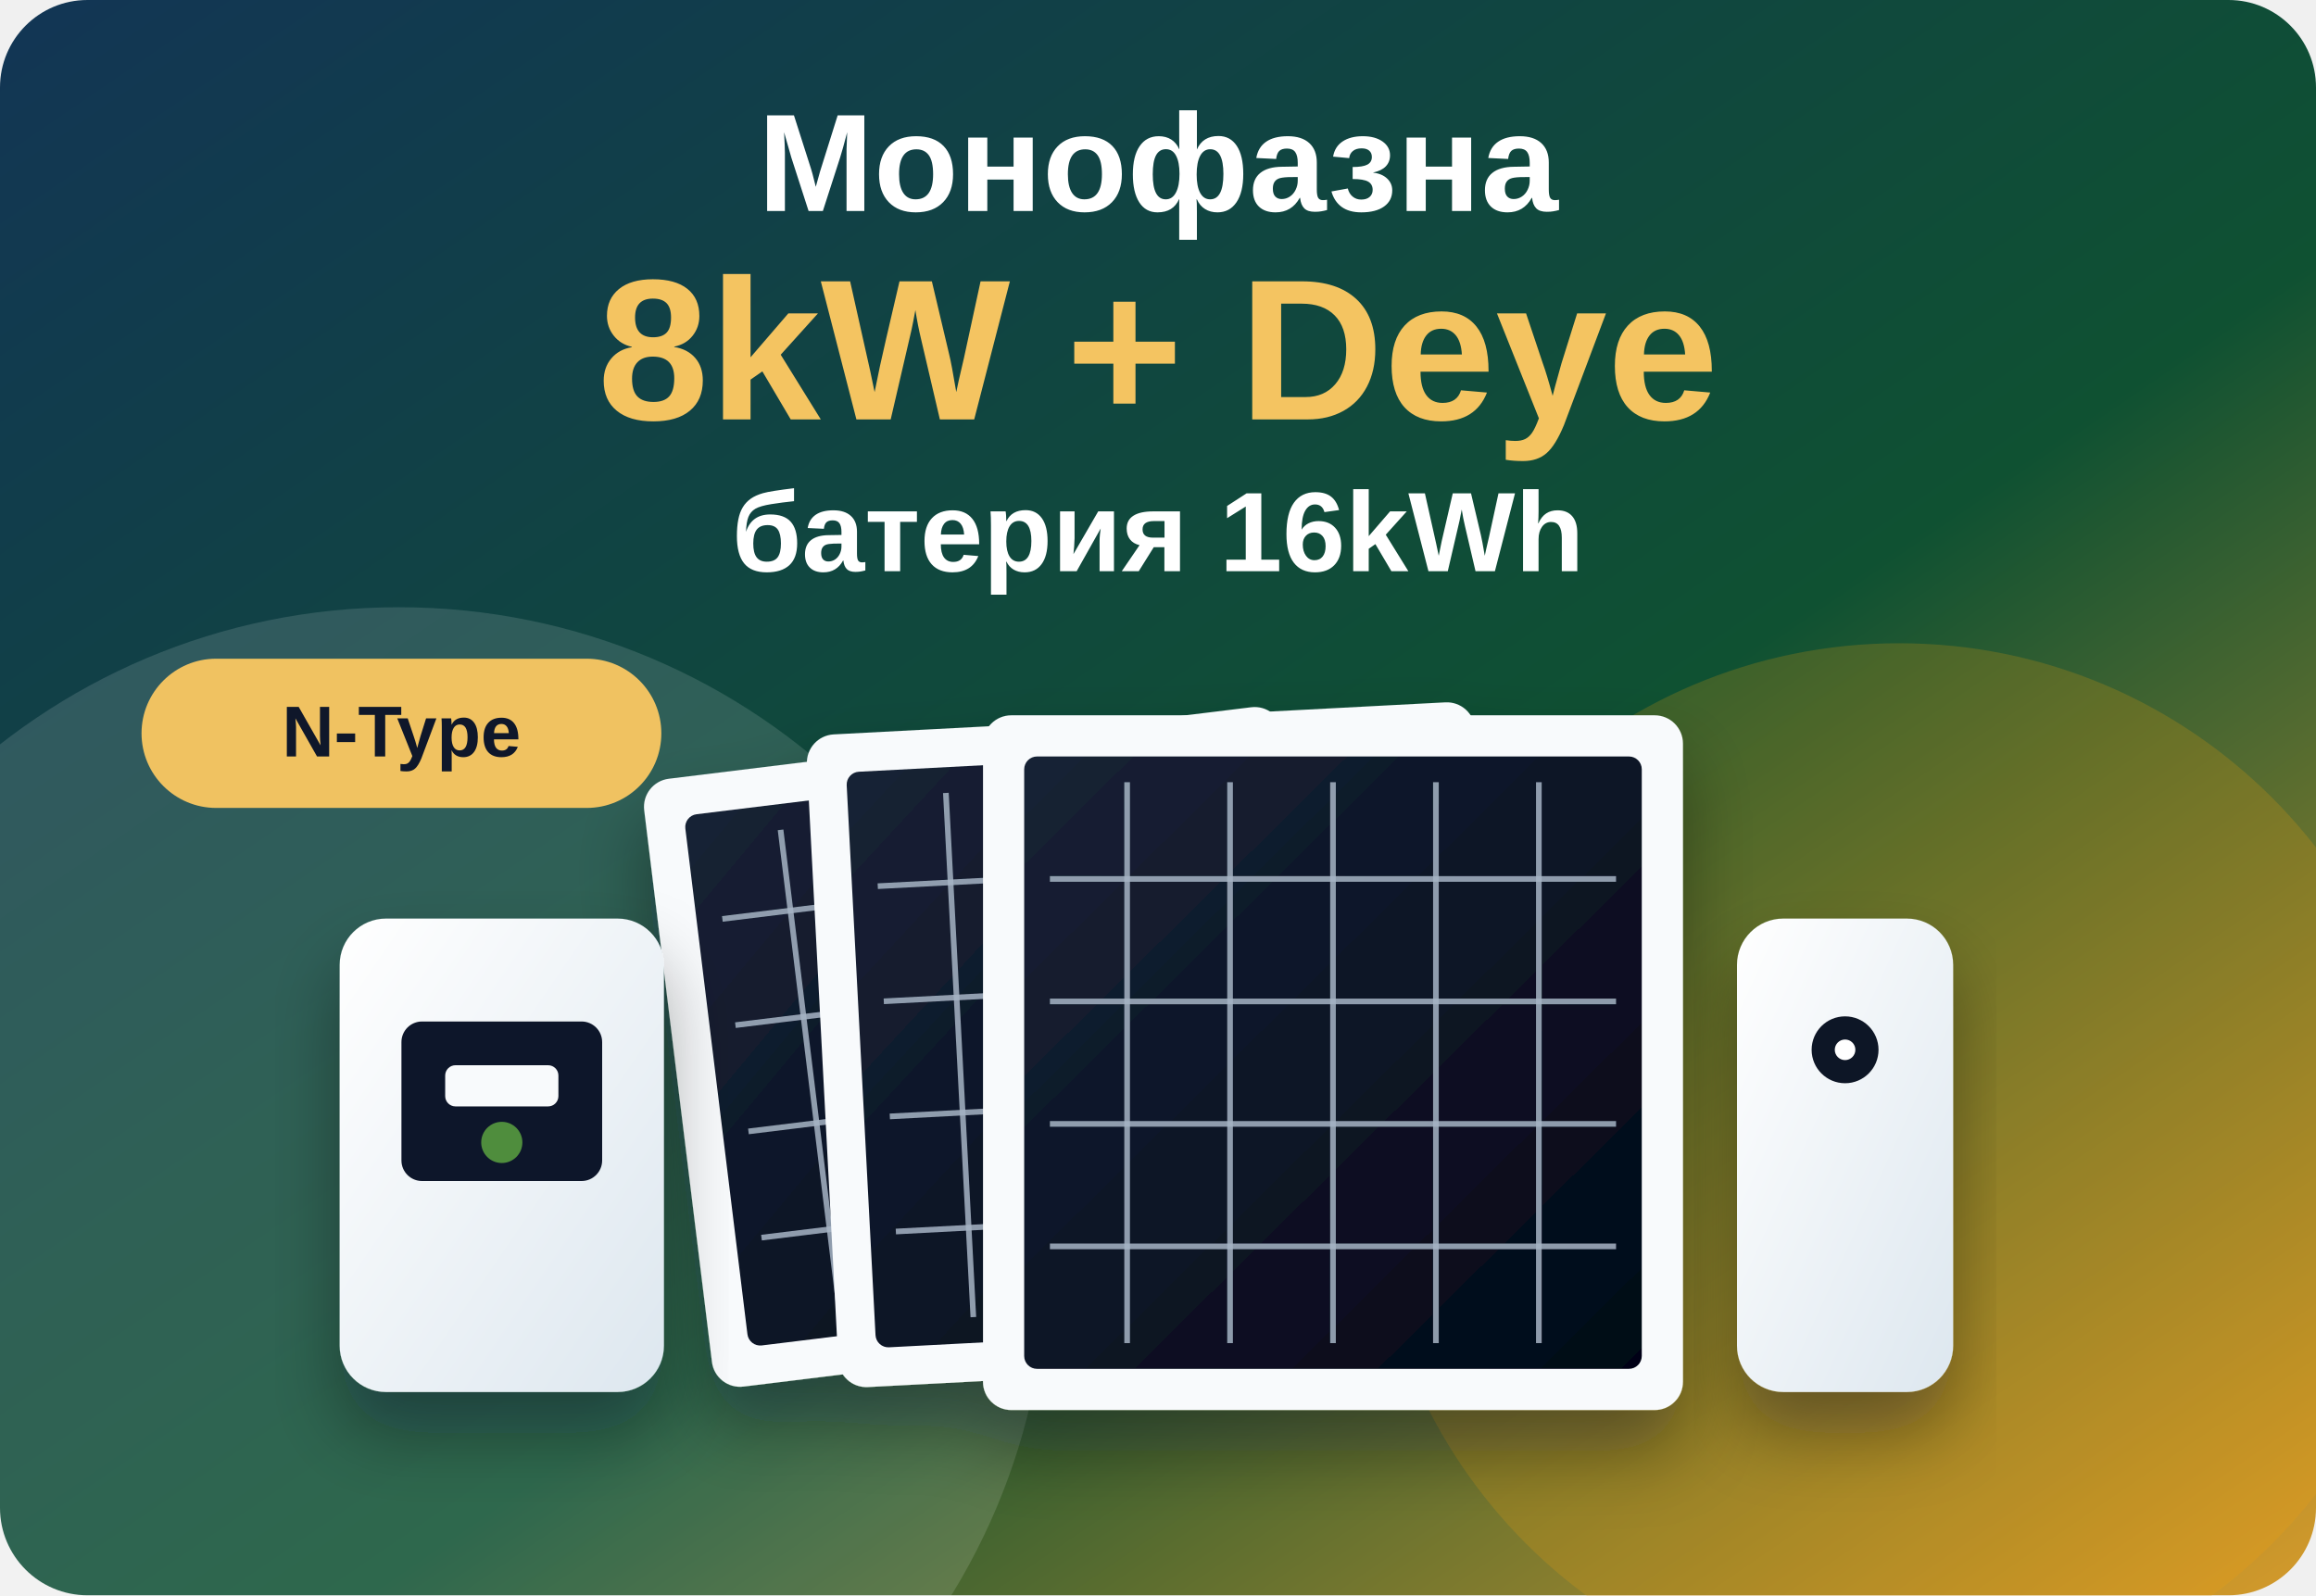
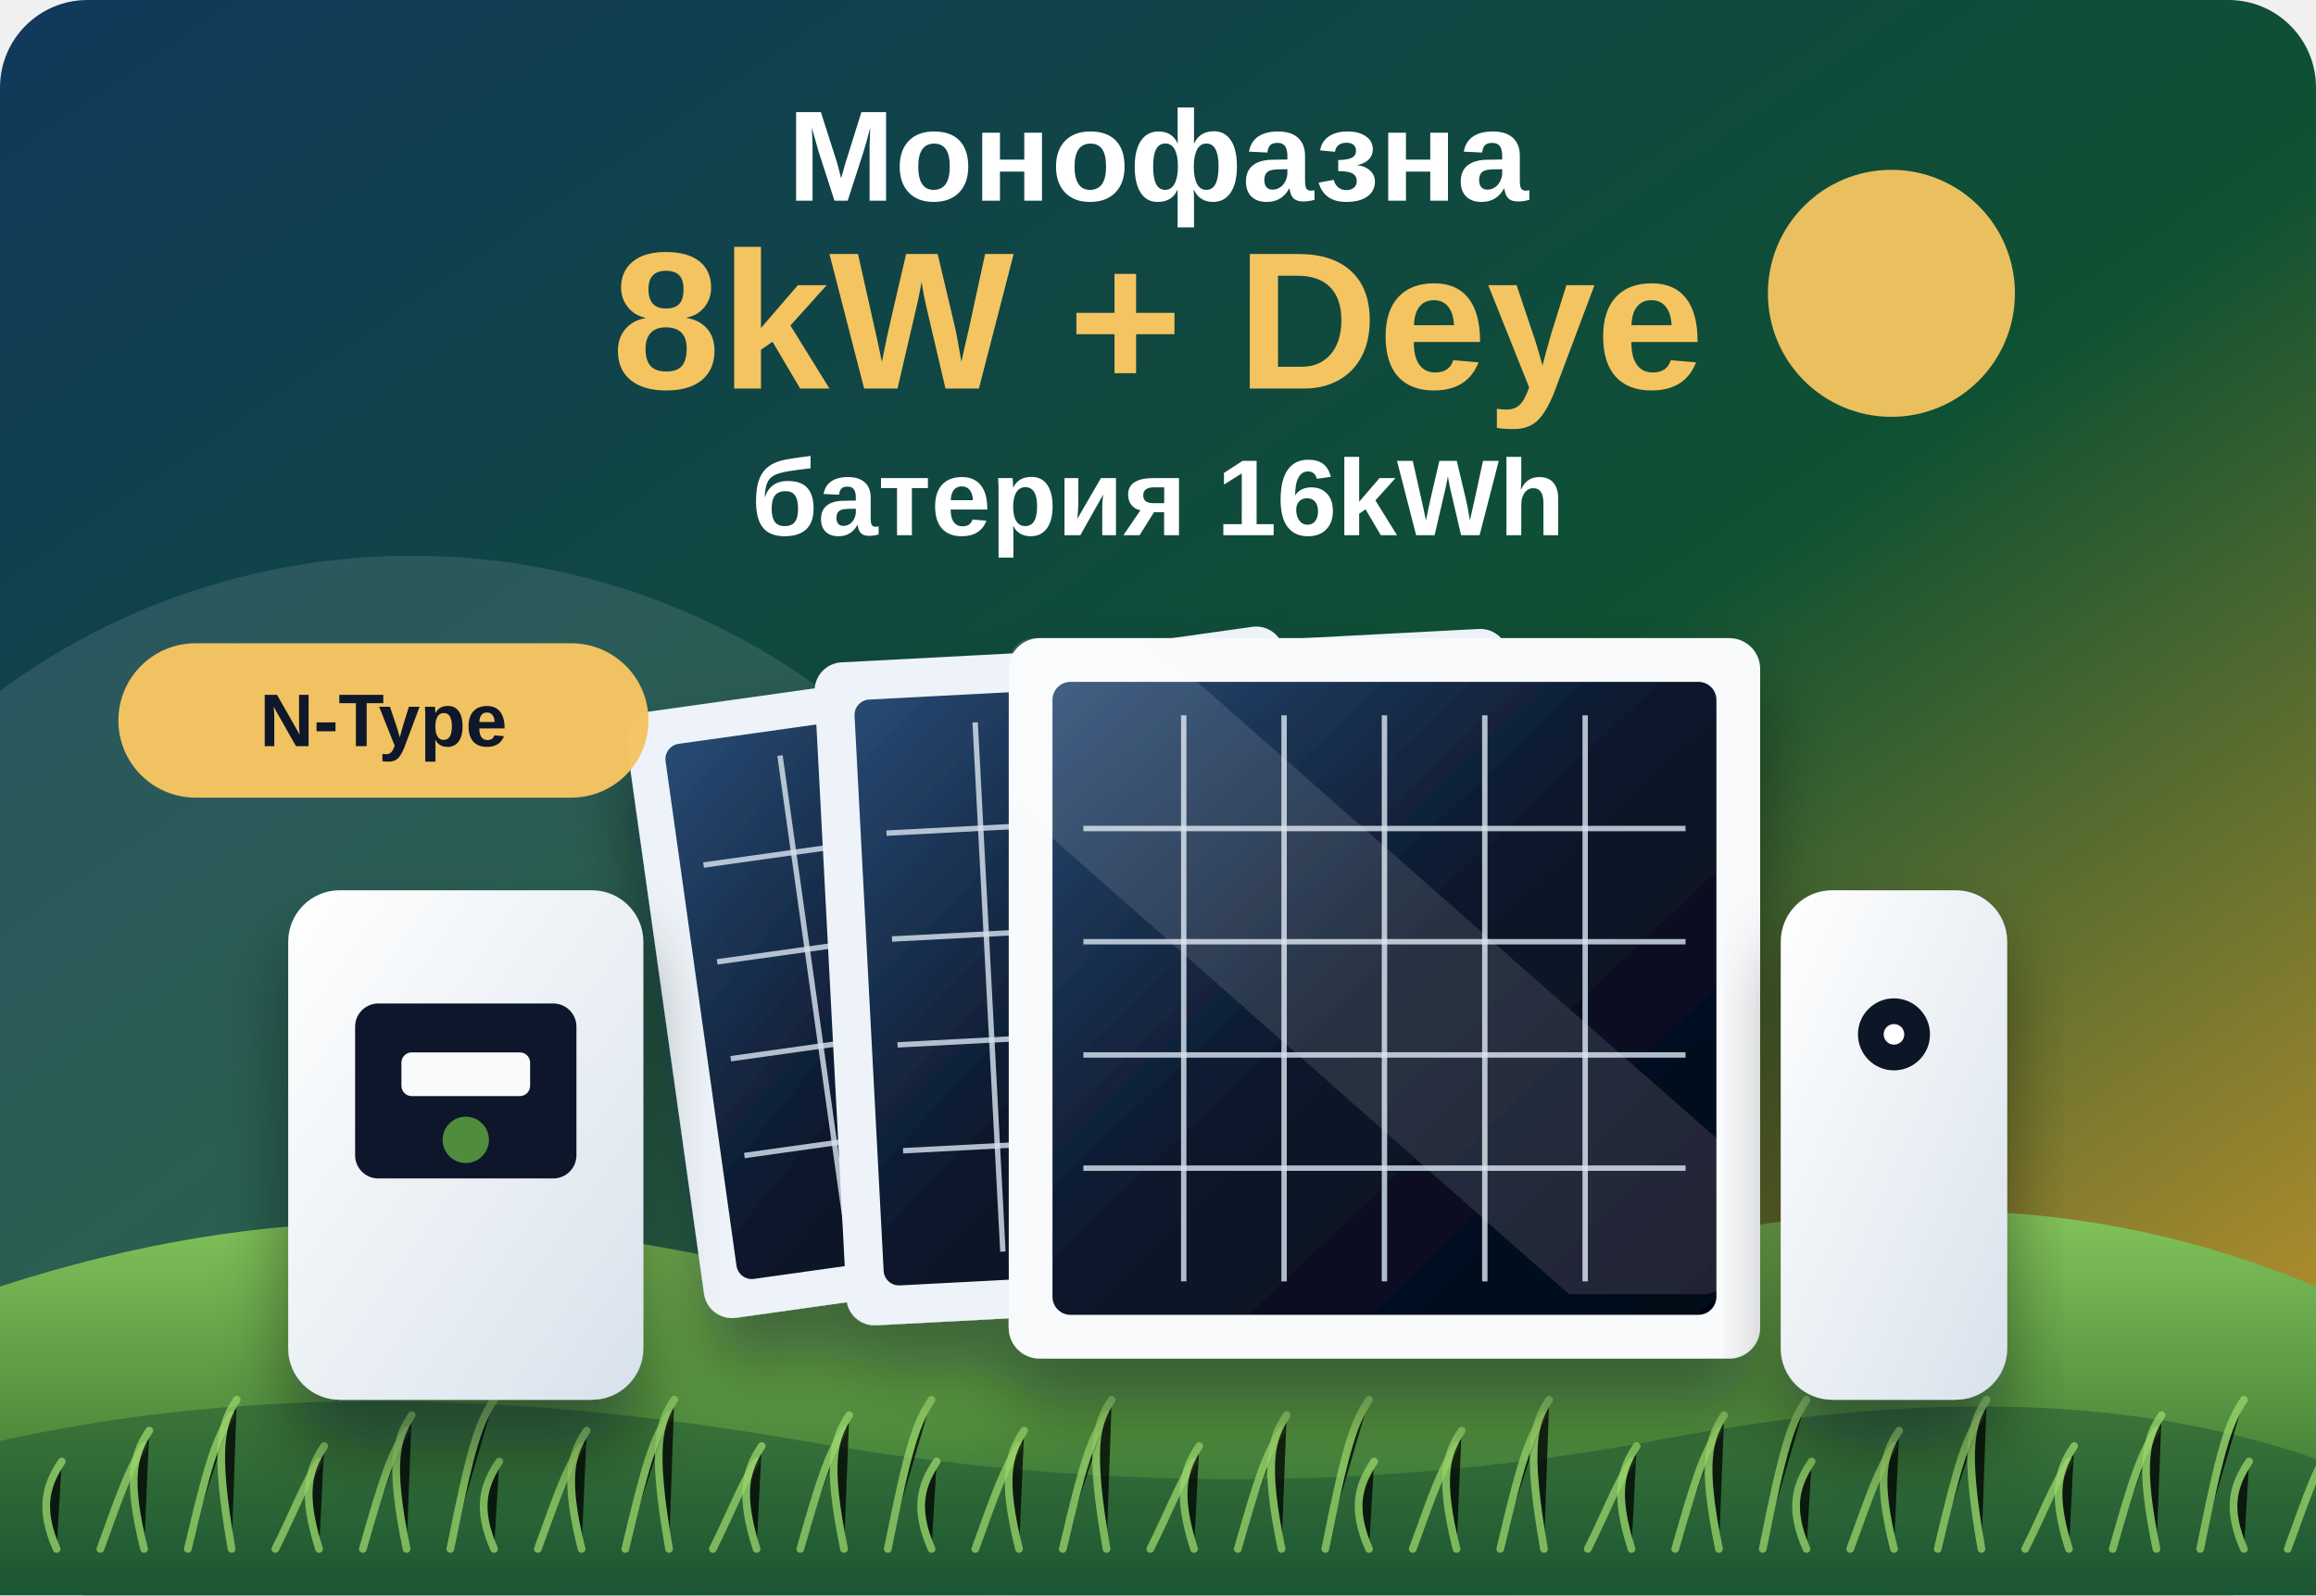
<svg xmlns="http://www.w3.org/2000/svg" width="900" height="620" viewBox="0 0 900 620" role="img" aria-label="Монофазна 8kW Deye 16kWh">
  <defs>
-     <linearGradient id="bg" x1="0" y1="0" x2="1" y2="1">
-       <stop offset="0" stop-color="#123555" />
-       <stop offset=".58" stop-color="#0F5132" />
+     <linearGradient id="sky" x1="0" y1="0" x2="1" y2="1">
+       <stop offset="0" stop-color="#11385C" />
+       <stop offset=".55" stop-color="#0F5132" />
      <stop offset="1" stop-color="#D79B2B" />
    </linearGradient>
-     <linearGradient id="panel" x1="0" y1="0" x2="1" y2="1">
-       <stop offset="0" stop-color="#172235" />
+     <linearGradient id="glass" x1="0" y1="0" x2="1" y2="1">
+       <stop offset="0" stop-color="#284A74" />
+       <stop offset=".48" stop-color="#0B172A" />
      <stop offset="1" stop-color="#020617" />
    </linearGradient>
    <linearGradient id="device" x1="0" y1="0" x2="1" y2="1">
      <stop offset="0" stop-color="#FFFFFF" />
-       <stop offset="1" stop-color="#DDE7EF" />
+       <stop offset="1" stop-color="#D8E2EC" />
    </linearGradient>
-     <filter id="shadow" x="-20%" y="-20%" width="140%" height="150%">
-       <feDropShadow dx="0" dy="16" stdDeviation="14" flood-color="#020617" flood-opacity=".36" />
+     <linearGradient id="grass" x1="0" y1="0" x2="0" y2="1">
+       <stop offset="0" stop-color="#83C35A" />
+       <stop offset=".58" stop-color="#4F8D3D" />
+       <stop offset="1" stop-color="#1D5B35" />
+     </linearGradient>
+     <filter id="shadow" x="-25%" y="-25%" width="150%" height="160%">
+       <feDropShadow dx="0" dy="18" stdDeviation="14" flood-color="#020617" flood-opacity=".42" />
    </filter>
+     <clipPath id="shineClip">
+       <rect x="0" y="0" width="280" height="255" rx="10" />
+     </clipPath>
  </defs>
-   <rect width="900" height="620" rx="34" fill="url(#bg)" />
-   <circle cx="155" cy="488" r="252" fill="#FFFFFF" opacity=".13" />
-   <circle cx="738" cy="455" r="205" fill="#F59E0B" opacity=".2" />
+   <rect width="900" height="620" rx="34" fill="url(#sky)" />
+   <circle cx="735" cy="114" r="48" fill="#F4C461" opacity=".95">
+     <animate attributeName="opacity" values=".78;.98;.78" dur="4.8s" repeatCount="indefinite" />
+   </circle>
+   <circle cx="160" cy="486" r="270" fill="#FFFFFF" opacity=".11" />
+   <path class="offer-grass" d="M0 500c105 -34 194 -31 302 -6 112 26 205 27 317 -4 102 -28 193 -27 281 10v120H0z" fill="url(#grass)" />
+   <path class="offer-grass" d="M0 560c104 -23 208 -18 312 0 114 20 226 20 336 -1 101 -19 183 -16 252 8v53H0z" fill="#184D31" opacity=".45" />
+   <path d="M22 602c-7 -16 -4 -25 2 -34" stroke="#9BD56B" stroke-width="3" stroke-linecap="round" opacity=".75" />
+   <path d="M39 602c8 -22 11 -31 17 -40" stroke="#9BD56B" stroke-width="3" stroke-linecap="round" opacity=".75" />
+   <path d="M56 602c-7 -28 -4 -37 2 -46" stroke="#9BD56B" stroke-width="3" stroke-linecap="round" opacity=".75" />
+   <path d="M73 602c8 -34 11 -43 17 -52" stroke="#9BD56B" stroke-width="3" stroke-linecap="round" opacity=".75" />
+   <path d="M90 602c-7 -40 -4 -49 2 -58" stroke="#9BD56B" stroke-width="3" stroke-linecap="round" opacity=".75" />
+   <path d="M107 602c8 -16 11 -25 17 -34" stroke="#9BD56B" stroke-width="3" stroke-linecap="round" opacity=".75" />
+   <path d="M124 602c-7 -22 -4 -31 2 -40" stroke="#9BD56B" stroke-width="3" stroke-linecap="round" opacity=".75" />
+   <path d="M141 602c8 -28 11 -37 17 -46" stroke="#9BD56B" stroke-width="3" stroke-linecap="round" opacity=".75" />
+   <path d="M158 602c-7 -34 -4 -43 2 -52" stroke="#9BD56B" stroke-width="3" stroke-linecap="round" opacity=".75" />
+   <path d="M175 602c8 -40 11 -49 17 -58" stroke="#9BD56B" stroke-width="3" stroke-linecap="round" opacity=".75" />
+   <path d="M192 602c-7 -16 -4 -25 2 -34" stroke="#9BD56B" stroke-width="3" stroke-linecap="round" opacity=".75" />
+   <path d="M209 602c8 -22 11 -31 17 -40" stroke="#9BD56B" stroke-width="3" stroke-linecap="round" opacity=".75" />
+   <path d="M226 602c-7 -28 -4 -37 2 -46" stroke="#9BD56B" stroke-width="3" stroke-linecap="round" opacity=".75" />
+   <path d="M243 602c8 -34 11 -43 17 -52" stroke="#9BD56B" stroke-width="3" stroke-linecap="round" opacity=".75" />
+   <path d="M260 602c-7 -40 -4 -49 2 -58" stroke="#9BD56B" stroke-width="3" stroke-linecap="round" opacity=".75" />
+   <path d="M277 602c8 -16 11 -25 17 -34" stroke="#9BD56B" stroke-width="3" stroke-linecap="round" opacity=".75" />
+   <path d="M294 602c-7 -22 -4 -31 2 -40" stroke="#9BD56B" stroke-width="3" stroke-linecap="round" opacity=".75" />
+   <path d="M311 602c8 -28 11 -37 17 -46" stroke="#9BD56B" stroke-width="3" stroke-linecap="round" opacity=".75" />
+   <path d="M328 602c-7 -34 -4 -43 2 -52" stroke="#9BD56B" stroke-width="3" stroke-linecap="round" opacity=".75" />
+   <path d="M345 602c8 -40 11 -49 17 -58" stroke="#9BD56B" stroke-width="3" stroke-linecap="round" opacity=".75" />
+   <path d="M362 602c-7 -16 -4 -25 2 -34" stroke="#9BD56B" stroke-width="3" stroke-linecap="round" opacity=".75" />
+   <path d="M379 602c8 -22 11 -31 17 -40" stroke="#9BD56B" stroke-width="3" stroke-linecap="round" opacity=".75" />
+   <path d="M396 602c-7 -28 -4 -37 2 -46" stroke="#9BD56B" stroke-width="3" stroke-linecap="round" opacity=".75" />
+   <path d="M413 602c8 -34 11 -43 17 -52" stroke="#9BD56B" stroke-width="3" stroke-linecap="round" opacity=".75" />
+   <path d="M430 602c-7 -40 -4 -49 2 -58" stroke="#9BD56B" stroke-width="3" stroke-linecap="round" opacity=".75" />
+   <path d="M447 602c8 -16 11 -25 17 -34" stroke="#9BD56B" stroke-width="3" stroke-linecap="round" opacity=".75" />
+   <path d="M464 602c-7 -22 -4 -31 2 -40" stroke="#9BD56B" stroke-width="3" stroke-linecap="round" opacity=".75" />
+   <path d="M481 602c8 -28 11 -37 17 -46" stroke="#9BD56B" stroke-width="3" stroke-linecap="round" opacity=".75" />
+   <path d="M498 602c-7 -34 -4 -43 2 -52" stroke="#9BD56B" stroke-width="3" stroke-linecap="round" opacity=".75" />
+   <path d="M515 602c8 -40 11 -49 17 -58" stroke="#9BD56B" stroke-width="3" stroke-linecap="round" opacity=".75" />
+   <path d="M532 602c-7 -16 -4 -25 2 -34" stroke="#9BD56B" stroke-width="3" stroke-linecap="round" opacity=".75" />
+   <path d="M549 602c8 -22 11 -31 17 -40" stroke="#9BD56B" stroke-width="3" stroke-linecap="round" opacity=".75" />
+   <path d="M566 602c-7 -28 -4 -37 2 -46" stroke="#9BD56B" stroke-width="3" stroke-linecap="round" opacity=".75" />
+   <path d="M583 602c8 -34 11 -43 17 -52" stroke="#9BD56B" stroke-width="3" stroke-linecap="round" opacity=".75" />
+   <path d="M600 602c-7 -40 -4 -49 2 -58" stroke="#9BD56B" stroke-width="3" stroke-linecap="round" opacity=".75" />
+   <path d="M617 602c8 -16 11 -25 17 -34" stroke="#9BD56B" stroke-width="3" stroke-linecap="round" opacity=".75" />
+   <path d="M634 602c-7 -22 -4 -31 2 -40" stroke="#9BD56B" stroke-width="3" stroke-linecap="round" opacity=".75" />
+   <path d="M651 602c8 -28 11 -37 17 -46" stroke="#9BD56B" stroke-width="3" stroke-linecap="round" opacity=".75" />
+   <path d="M668 602c-7 -34 -4 -43 2 -52" stroke="#9BD56B" stroke-width="3" stroke-linecap="round" opacity=".75" />
+   <path d="M685 602c8 -40 11 -49 17 -58" stroke="#9BD56B" stroke-width="3" stroke-linecap="round" opacity=".75" />
+   <path d="M702 602c-7 -16 -4 -25 2 -34" stroke="#9BD56B" stroke-width="3" stroke-linecap="round" opacity=".75" />
+   <path d="M719 602c8 -22 11 -31 17 -40" stroke="#9BD56B" stroke-width="3" stroke-linecap="round" opacity=".75" />
+   <path d="M736 602c-7 -28 -4 -37 2 -46" stroke="#9BD56B" stroke-width="3" stroke-linecap="round" opacity=".75" />
+   <path d="M753 602c8 -34 11 -43 17 -52" stroke="#9BD56B" stroke-width="3" stroke-linecap="round" opacity=".75" />
+   <path d="M770 602c-7 -40 -4 -49 2 -58" stroke="#9BD56B" stroke-width="3" stroke-linecap="round" opacity=".75" />
+   <path d="M787 602c8 -16 11 -25 17 -34" stroke="#9BD56B" stroke-width="3" stroke-linecap="round" opacity=".75" />
+   <path d="M804 602c-7 -22 -4 -31 2 -40" stroke="#9BD56B" stroke-width="3" stroke-linecap="round" opacity=".75" />
+   <path d="M821 602c8 -28 11 -37 17 -46" stroke="#9BD56B" stroke-width="3" stroke-linecap="round" opacity=".75" />
+   <path d="M838 602c-7 -34 -4 -43 2 -52" stroke="#9BD56B" stroke-width="3" stroke-linecap="round" opacity=".75" />
+   <path d="M855 602c8 -40 11 -49 17 -58" stroke="#9BD56B" stroke-width="3" stroke-linecap="round" opacity=".75" />
+   <path d="M872 602c-7 -16 -4 -25 2 -34" stroke="#9BD56B" stroke-width="3" stroke-linecap="round" opacity=".75" />
+   <path d="M889 602c8 -22 11 -31 17 -40" stroke="#9BD56B" stroke-width="3" stroke-linecap="round" opacity=".75" />
  <g font-family="Arial, sans-serif" text-anchor="middle">
-     <text x="450" y="82" font-size="54" font-weight="900" fill="#FFFFFF">Монофазна</text>
-     <text x="450" y="163" font-size="78" font-weight="900" fill="#F4C461">8kW + Deye</text>
-     <text x="450" y="222" font-size="44" font-weight="900" fill="#FFFFFF">батерия 16kWh</text>
+     <text x="450" y="78" font-size="50" font-weight="900" fill="#FFFFFF">Монофазна</text>
+     <text x="450" y="151" font-size="76" font-weight="900" fill="#F4C461">8kW + Deye</text>
+     <text x="450" y="208" font-size="42" font-weight="900" fill="#FFFFFF">батерия 16kWh</text>
  </g>
-   <g filter="url(#shadow)">
-     <g transform="translate(249 304) rotate(-7)">
-       <rect width="250" height="238" rx="11" fill="#F8FAFC" />
-       <rect x="15" y="15" width="220" height="208" rx="5" fill="url(#panel)" />
-       <line x1="51.667" y1="25" x2="51.667" y2="213" stroke="#A6B4C4" stroke-width="2.2" opacity=".85" />
-       <line x1="88.333" y1="25" x2="88.333" y2="213" stroke="#A6B4C4" stroke-width="2.2" opacity=".85" />
-       <line x1="125" y1="25" x2="125" y2="213" stroke="#A6B4C4" stroke-width="2.2" opacity=".85" />
-       <line x1="161.667" y1="25" x2="161.667" y2="213" stroke="#A6B4C4" stroke-width="2.2" opacity=".85" />
-       <line x1="198.333" y1="25" x2="198.333" y2="213" stroke="#A6B4C4" stroke-width="2.2" opacity=".85" />
-       <line x1="25" y1="56.6" x2="225" y2="56.6" stroke="#A6B4C4" stroke-width="2.2" opacity=".85" />
-       <line x1="25" y1="98.2" x2="225" y2="98.2" stroke="#A6B4C4" stroke-width="2.2" opacity=".85" />
-       <line x1="25" y1="139.8" x2="225" y2="139.8" stroke="#A6B4C4" stroke-width="2.2" opacity=".85" />
-       <line x1="25" y1="181.4" x2="225" y2="181.4" stroke="#A6B4C4" stroke-width="2.2" opacity=".85" />
+   <g class="solar-module" filter="url(#shadow)">
+     <g transform="translate(242 278) rotate(-8)">
+       <rect width="258" height="238" rx="11" fill="#EDF3F8" />
+       <rect x="14" y="14" width="230" height="210" rx="6" fill="url(#glass)" />
+       <line x1="58.333" y1="24" x2="58.333" y2="214" stroke="#D7E2EE" stroke-width="2.1" opacity=".82" />
+       <line x1="93.667" y1="24" x2="93.667" y2="214" stroke="#D7E2EE" stroke-width="2.1" opacity=".82" />
+       <line x1="129" y1="24" x2="129" y2="214" stroke="#D7E2EE" stroke-width="2.1" opacity=".82" />
+       <line x1="164.333" y1="24" x2="164.333" y2="214" stroke="#D7E2EE" stroke-width="2.1" opacity=".82" />
+       <line x1="199.667" y1="24" x2="199.667" y2="214" stroke="#D7E2EE" stroke-width="2.1" opacity=".82" />
+       <line x1="23" y1="62" x2="235" y2="62" stroke="#D7E2EE" stroke-width="2.1" opacity=".82" />
+       <line x1="23" y1="100" x2="235" y2="100" stroke="#D7E2EE" stroke-width="2.1" opacity=".82" />
+       <line x1="23" y1="138" x2="235" y2="138" stroke="#D7E2EE" stroke-width="2.1" opacity=".82" />
+       <line x1="23" y1="176" x2="235" y2="176" stroke="#D7E2EE" stroke-width="2.1" opacity=".82" />
    </g>
-     <g transform="translate(313 286) rotate(-3)">
-       <rect width="260" height="254" rx="11" fill="#F8FAFC" />
-       <rect x="15" y="15" width="230" height="224" rx="5" fill="url(#panel)" />
-       <line x1="53.333" y1="25" x2="53.333" y2="229" stroke="#A6B4C4" stroke-width="2.2" opacity=".85" />
-       <line x1="91.667" y1="25" x2="91.667" y2="229" stroke="#A6B4C4" stroke-width="2.2" opacity=".85" />
-       <line x1="130" y1="25" x2="130" y2="229" stroke="#A6B4C4" stroke-width="2.2" opacity=".85" />
-       <line x1="168.333" y1="25" x2="168.333" y2="229" stroke="#A6B4C4" stroke-width="2.2" opacity=".85" />
-       <line x1="206.667" y1="25" x2="206.667" y2="229" stroke="#A6B4C4" stroke-width="2.2" opacity=".85" />
-       <line x1="25" y1="59.8" x2="235" y2="59.8" stroke="#A6B4C4" stroke-width="2.2" opacity=".85" />
-       <line x1="25" y1="104.6" x2="235" y2="104.6" stroke="#A6B4C4" stroke-width="2.2" opacity=".85" />
-       <line x1="25" y1="149.4" x2="235" y2="149.4" stroke="#A6B4C4" stroke-width="2.2" opacity=".85" />
-       <line x1="25" y1="194.2" x2="235" y2="194.2" stroke="#A6B4C4" stroke-width="2.2" opacity=".85" />
+     <g transform="translate(316 258) rotate(-3)">
+       <rect width="270" height="258" rx="11" fill="#EDF3F8" />
+       <rect x="15" y="15" width="240" height="228" rx="6" fill="url(#glass)" />
+       <line x1="61.667" y1="26" x2="61.667" y2="232" stroke="#D7E2EE" stroke-width="2.1" opacity=".82" />
+       <line x1="98.333" y1="26" x2="98.333" y2="232" stroke="#D7E2EE" stroke-width="2.1" opacity=".82" />
+       <line x1="135" y1="26" x2="135" y2="232" stroke="#D7E2EE" stroke-width="2.1" opacity=".82" />
+       <line x1="171.667" y1="26" x2="171.667" y2="232" stroke="#D7E2EE" stroke-width="2.1" opacity=".82" />
+       <line x1="208.333" y1="26" x2="208.333" y2="232" stroke="#D7E2EE" stroke-width="2.1" opacity=".82" />
+       <line x1="25" y1="67.2" x2="245" y2="67.2" stroke="#D7E2EE" stroke-width="2.1" opacity=".82" />
+       <line x1="25" y1="108.4" x2="245" y2="108.4" stroke="#D7E2EE" stroke-width="2.1" opacity=".82" />
+       <line x1="25" y1="149.6" x2="245" y2="149.6" stroke="#D7E2EE" stroke-width="2.1" opacity=".82" />
+       <line x1="25" y1="190.8" x2="245" y2="190.8" stroke="#D7E2EE" stroke-width="2.1" opacity=".82" />
    </g>
-     <g transform="translate(382 278)">
-       <rect width="272" height="270" rx="11" fill="#F8FAFC" />
-       <rect x="16" y="16" width="240" height="238" rx="5" fill="url(#panel)" />
-       <line x1="56" y1="26" x2="56" y2="244" stroke="#A6B4C4" stroke-width="2.2" opacity=".85" />
-       <line x1="96" y1="26" x2="96" y2="244" stroke="#A6B4C4" stroke-width="2.2" opacity=".85" />
-       <line x1="136" y1="26" x2="136" y2="244" stroke="#A6B4C4" stroke-width="2.2" opacity=".85" />
-       <line x1="176" y1="26" x2="176" y2="244" stroke="#A6B4C4" stroke-width="2.2" opacity=".85" />
-       <line x1="216" y1="26" x2="216" y2="244" stroke="#A6B4C4" stroke-width="2.2" opacity=".85" />
-       <line x1="26" y1="63.6" x2="246" y2="63.6" stroke="#A6B4C4" stroke-width="2.2" opacity=".85" />
-       <line x1="26" y1="111.2" x2="246" y2="111.2" stroke="#A6B4C4" stroke-width="2.2" opacity=".85" />
-       <line x1="26" y1="158.8" x2="246" y2="158.8" stroke="#A6B4C4" stroke-width="2.2" opacity=".85" />
-       <line x1="26" y1="206.4" x2="246" y2="206.4" stroke="#A6B4C4" stroke-width="2.2" opacity=".85" />
+     <g transform="translate(392 248)">
+       <rect width="292" height="280" rx="12" fill="#F8FAFC" />
+       <rect x="17" y="17" width="258" height="246" rx="7" fill="url(#glass)" />
+       <line x1="68" y1="30" x2="68" y2="250" stroke="#D7E2EE" stroke-width="2.1" opacity=".82" />
+       <line x1="107" y1="30" x2="107" y2="250" stroke="#D7E2EE" stroke-width="2.1" opacity=".82" />
+       <line x1="146" y1="30" x2="146" y2="250" stroke="#D7E2EE" stroke-width="2.1" opacity=".82" />
+       <line x1="185" y1="30" x2="185" y2="250" stroke="#D7E2EE" stroke-width="2.1" opacity=".82" />
+       <line x1="224" y1="30" x2="224" y2="250" stroke="#D7E2EE" stroke-width="2.1" opacity=".82" />
+       <line x1="29" y1="74" x2="263" y2="74" stroke="#D7E2EE" stroke-width="2.1" opacity=".82" />
+       <line x1="29" y1="118" x2="263" y2="118" stroke="#D7E2EE" stroke-width="2.1" opacity=".82" />
+       <line x1="29" y1="162" x2="263" y2="162" stroke="#D7E2EE" stroke-width="2.1" opacity=".82" />
+       <line x1="29" y1="206" x2="263" y2="206" stroke="#D7E2EE" stroke-width="2.1" opacity=".82" />
+       <g clip-path="url(#shineClip)">
+         <path d="M-45 23L22 -28 344 255 280 310z" fill="#FFFFFF" opacity=".12">
+           <animateTransform attributeName="transform" type="translate" values="-170 0;210 0;-170 0" dur="7s" repeatCount="indefinite" />
+         </path>
+       </g>
    </g>
  </g>
  <g filter="url(#shadow)">
-     <rect x="132" y="357" width="126" height="184" rx="18" fill="url(#device)" />
-     <rect x="156" y="397" width="78" height="62" rx="8" fill="#0F172A" />
-     <rect x="173" y="414" width="44" height="16" rx="4" fill="#F8FAFC" />
-     <circle cx="195" cy="444" r="8" fill="#4F8D3D" />
+     <rect x="112" y="346" width="138" height="198" rx="20" fill="url(#device)" />
+     <rect x="138" y="390" width="86" height="68" rx="9" fill="#0F172A" />
+     <rect x="156" y="409" width="50" height="17" rx="4" fill="#F8FAFC" />
+     <circle cx="181" cy="443" r="9" fill="#4F8D3D" />
  </g>
  <g filter="url(#shadow)">
-     <rect x="675" y="357" width="84" height="184" rx="18" fill="url(#device)" />
-     <circle cx="717" cy="408" r="13" fill="#111827" />
-     <circle cx="717" cy="408" r="4" fill="#FFFFFF" />
+     <rect x="692" y="346" width="88" height="198" rx="20" fill="url(#device)" />
+     <circle cx="736" cy="402" r="14" fill="#111827" />
+     <circle cx="736" cy="402" r="4" fill="#FFFFFF" />
  </g>
-   <g transform="translate(55 256)">
-     <rect width="202" height="58" rx="29" fill="#F4C461" opacity=".98" />
-     <text x="101" y="38" text-anchor="middle" font-family="Arial, sans-serif" font-size="28" font-weight="900" fill="#0F172A">N-Type</text>
+   <g transform="translate(46 250)">
+     <rect width="206" height="60" rx="30" fill="#F4C461" opacity=".98" />
+     <text x="103" y="40" text-anchor="middle" font-family="Arial, sans-serif" font-size="29" font-weight="900" fill="#0F172A">N-Type</text>
  </g>
</svg>
